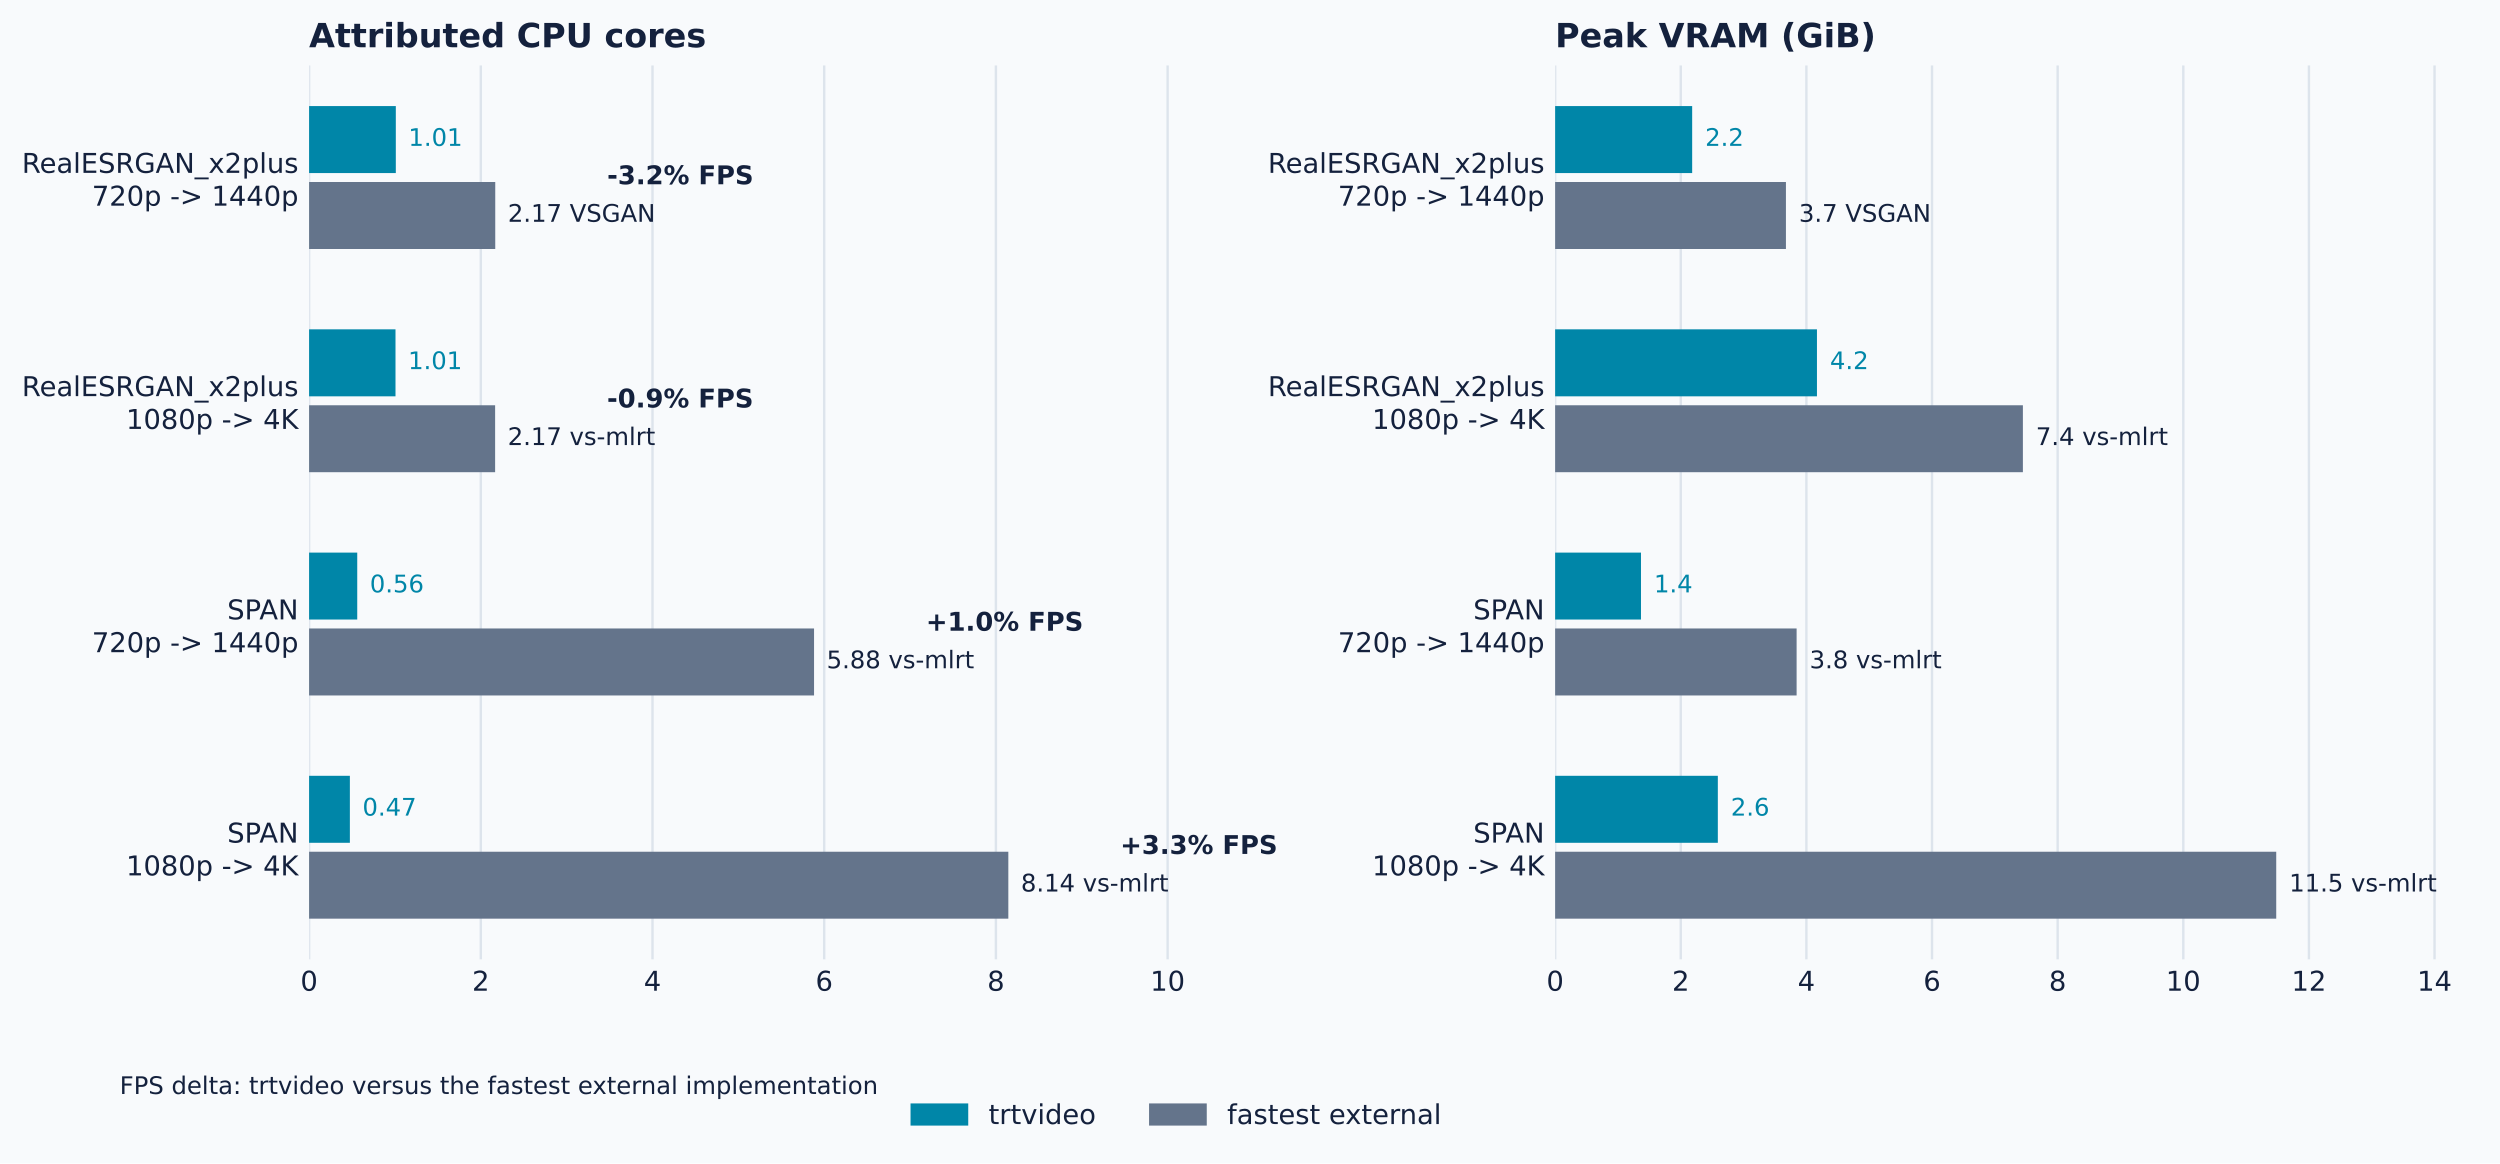
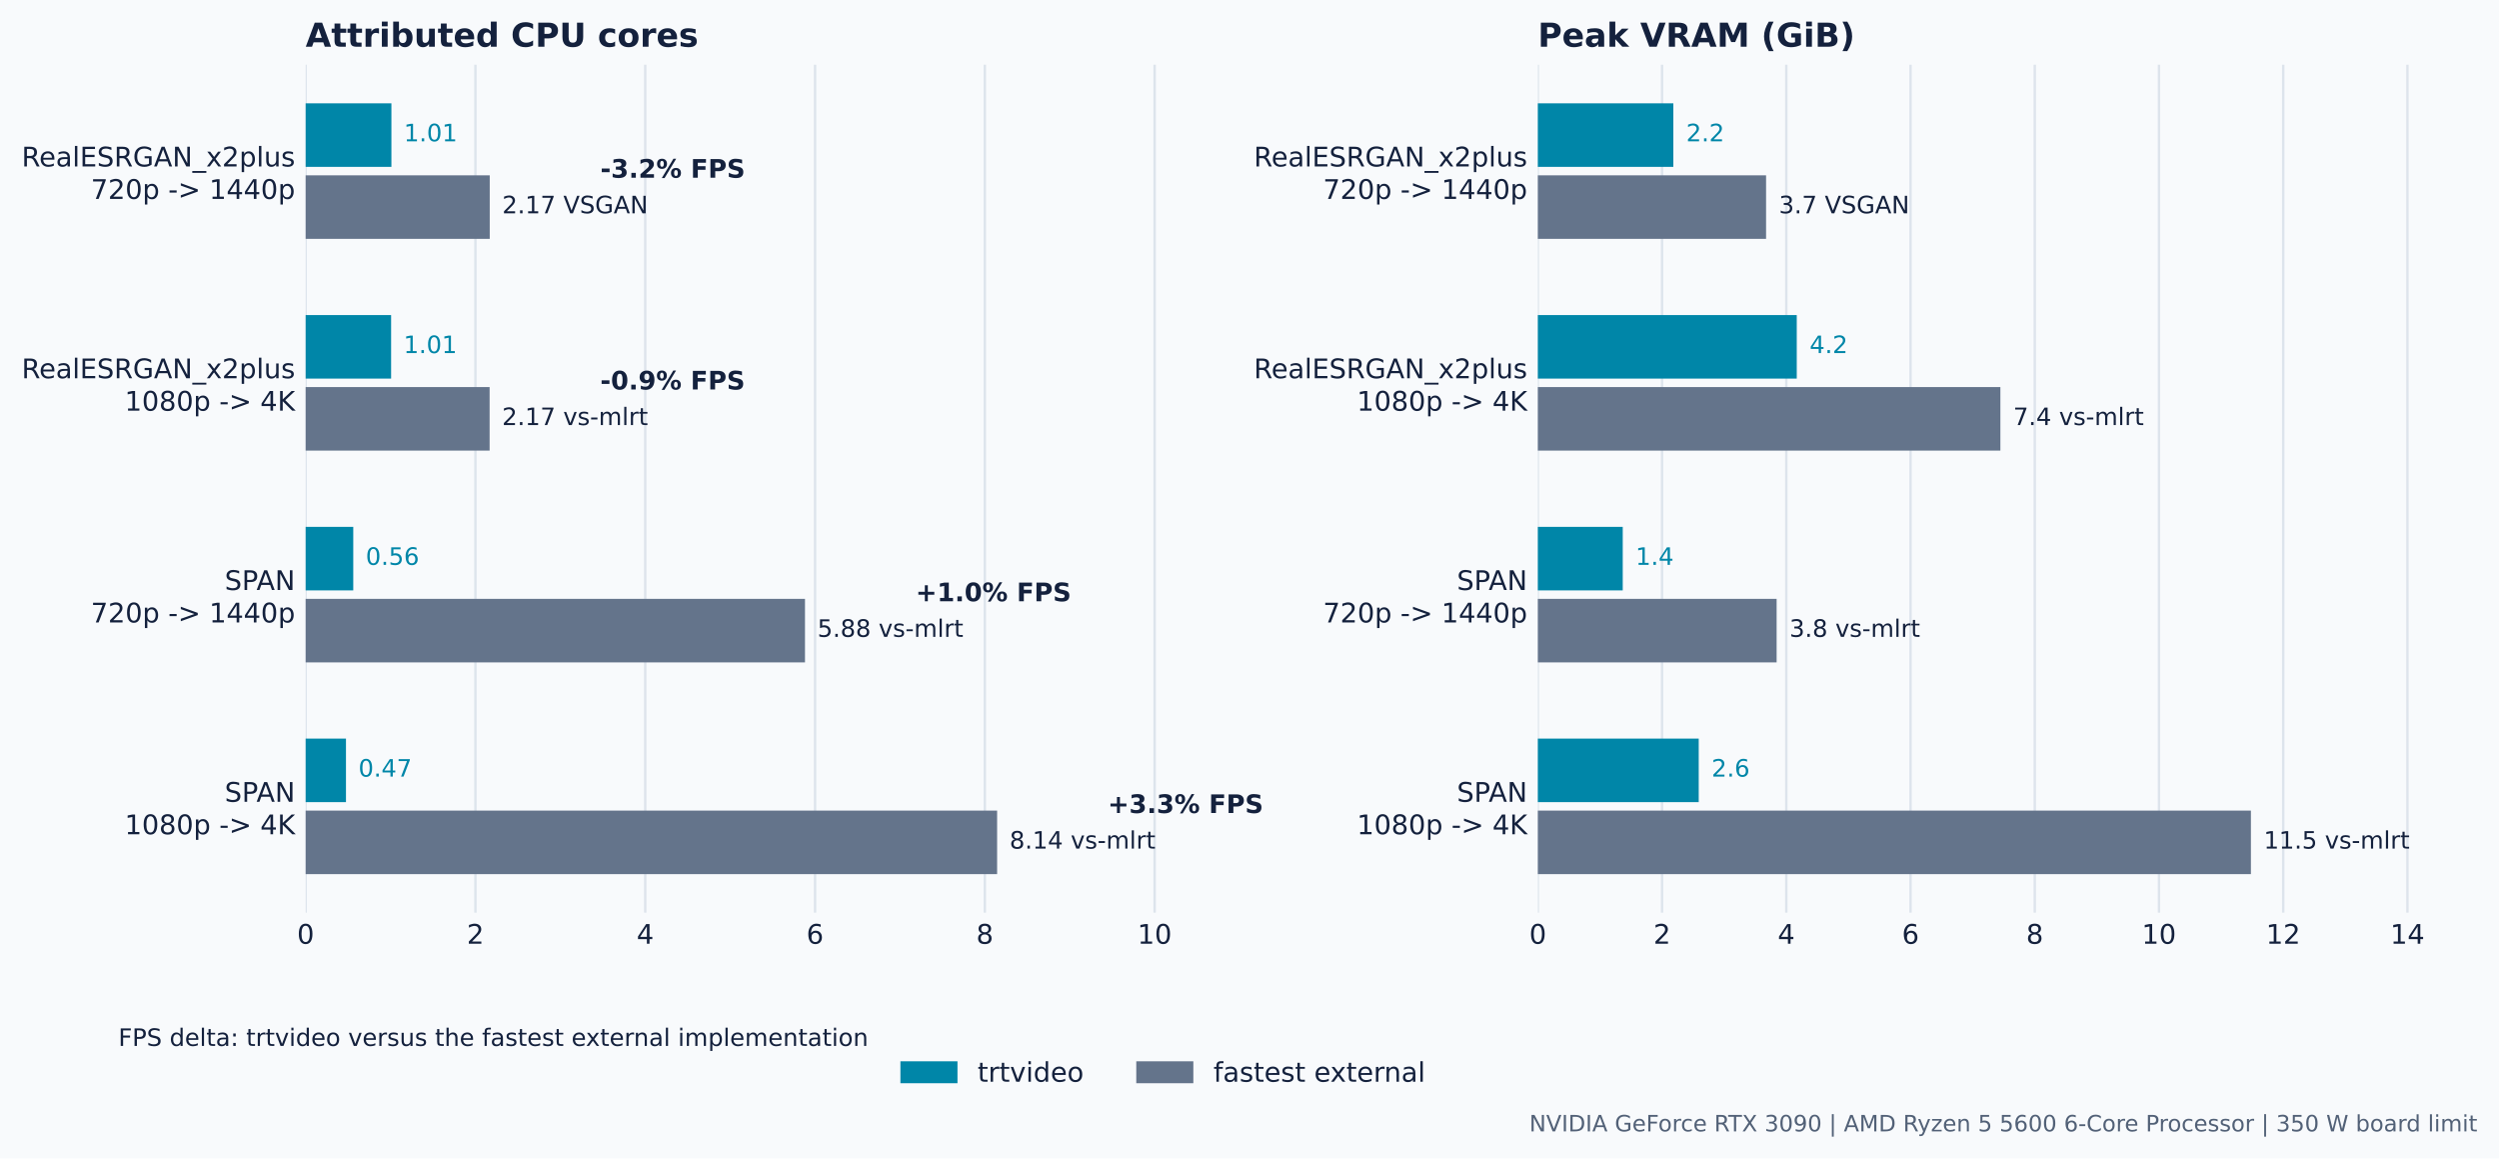
- <svg xmlns="http://www.w3.org/2000/svg" width="823.22pt" height="383.106pt" viewBox="0 0 823.22 383.106" version="1.1">
+ <svg xmlns="http://www.w3.org/2000/svg" width="832.148pt" height="385.59pt" viewBox="0 0 832.148 385.59" version="1.1">
  <defs>
    <style type="text/css">*{stroke-linejoin: round; stroke-linecap: butt}</style>
  </defs>
  <g id="figure_1">
    <g id="patch_1">
-       <path d="M 0 383.106 L 823.22 383.106 L 823.22 0 L 0 0 z " style="fill: #f8fafc" />
+       <path d="M 0 385.59 L 832.148 385.59 L 832.148 0 L 0 0 z " style="fill: #f8fafc" />
    </g>
    <g id="axes_1">
      <g id="patch_2">
-         <path d="M 101.78 315.894 L 405.712 315.894 L 405.712 21.558 L 101.78 21.558 z " style="fill: #f8fafc" />
+         <path d="M 101.78 303.798 L 405.712 303.798 L 405.712 21.558 L 101.78 21.558 z " style="fill: #f8fafc" />
      </g>
      <g id="matplotlib.axis_1">
        <g id="xtick_1">
          <g id="line2d_1">
-             <path d="M 101.78 315.894 L 101.78 21.558 " clip-path="url(#pdbde17b072)" style="fill: none; stroke: #cbd5e1; stroke-opacity: 0.6; stroke-width: 0.8; stroke-linecap: square" />
+             <path d="M 101.78 303.798 L 101.78 21.558 " clip-path="url(#p8d2980039e)" style="fill: none; stroke: #cbd5e1; stroke-opacity: 0.6; stroke-width: 0.8; stroke-linecap: square" />
          </g>
          <g id="line2d_2" />
          <g id="text_1">
-             <text style="font-size: 9px; font-family: 'DejaVu Sans'; text-anchor: middle; fill: #14213d" x="101.78" y="326.232" transform="rotate(-0 101.78 326.2322)">0</text>
+             <text style="font-size: 9px; font-family: 'DejaVu Sans'; text-anchor: middle; fill: #14213d" x="101.78" y="314.136" transform="rotate(-0 101.78 314.1362)">0</text>
          </g>
        </g>
        <g id="xtick_2">
          <g id="line2d_3">
-             <path d="M 158.321 315.894 L 158.321 21.558 " clip-path="url(#pdbde17b072)" style="fill: none; stroke: #cbd5e1; stroke-opacity: 0.6; stroke-width: 0.8; stroke-linecap: square" />
+             <path d="M 158.321 303.798 L 158.321 21.558 " clip-path="url(#p8d2980039e)" style="fill: none; stroke: #cbd5e1; stroke-opacity: 0.6; stroke-width: 0.8; stroke-linecap: square" />
          </g>
          <g id="line2d_4" />
          <g id="text_2">
-             <text style="font-size: 9px; font-family: 'DejaVu Sans'; text-anchor: middle; fill: #14213d" x="158.321" y="326.232" transform="rotate(-0 158.3211 326.2322)">2</text>
+             <text style="font-size: 9px; font-family: 'DejaVu Sans'; text-anchor: middle; fill: #14213d" x="158.321" y="314.136" transform="rotate(-0 158.3211 314.1362)">2</text>
          </g>
        </g>
        <g id="xtick_3">
          <g id="line2d_5">
-             <path d="M 214.862 315.894 L 214.862 21.558 " clip-path="url(#pdbde17b072)" style="fill: none; stroke: #cbd5e1; stroke-opacity: 0.6; stroke-width: 0.8; stroke-linecap: square" />
+             <path d="M 214.862 303.798 L 214.862 21.558 " clip-path="url(#p8d2980039e)" style="fill: none; stroke: #cbd5e1; stroke-opacity: 0.6; stroke-width: 0.8; stroke-linecap: square" />
          </g>
          <g id="line2d_6" />
          <g id="text_3">
-             <text style="font-size: 9px; font-family: 'DejaVu Sans'; text-anchor: middle; fill: #14213d" x="214.862" y="326.232" transform="rotate(-0 214.8622 326.2322)">4</text>
+             <text style="font-size: 9px; font-family: 'DejaVu Sans'; text-anchor: middle; fill: #14213d" x="214.862" y="314.136" transform="rotate(-0 214.8622 314.1362)">4</text>
          </g>
        </g>
        <g id="xtick_4">
          <g id="line2d_7">
-             <path d="M 271.403 315.894 L 271.403 21.558 " clip-path="url(#pdbde17b072)" style="fill: none; stroke: #cbd5e1; stroke-opacity: 0.6; stroke-width: 0.8; stroke-linecap: square" />
+             <path d="M 271.403 303.798 L 271.403 21.558 " clip-path="url(#p8d2980039e)" style="fill: none; stroke: #cbd5e1; stroke-opacity: 0.6; stroke-width: 0.8; stroke-linecap: square" />
          </g>
          <g id="line2d_8" />
          <g id="text_4">
-             <text style="font-size: 9px; font-family: 'DejaVu Sans'; text-anchor: middle; fill: #14213d" x="271.403" y="326.232" transform="rotate(-0 271.4033 326.2322)">6</text>
+             <text style="font-size: 9px; font-family: 'DejaVu Sans'; text-anchor: middle; fill: #14213d" x="271.403" y="314.136" transform="rotate(-0 271.4033 314.1362)">6</text>
          </g>
        </g>
        <g id="xtick_5">
          <g id="line2d_9">
-             <path d="M 327.944 315.894 L 327.944 21.558 " clip-path="url(#pdbde17b072)" style="fill: none; stroke: #cbd5e1; stroke-opacity: 0.6; stroke-width: 0.8; stroke-linecap: square" />
+             <path d="M 327.944 303.798 L 327.944 21.558 " clip-path="url(#p8d2980039e)" style="fill: none; stroke: #cbd5e1; stroke-opacity: 0.6; stroke-width: 0.8; stroke-linecap: square" />
          </g>
          <g id="line2d_10" />
          <g id="text_5">
-             <text style="font-size: 9px; font-family: 'DejaVu Sans'; text-anchor: middle; fill: #14213d" x="327.944" y="326.232" transform="rotate(-0 327.9444 326.2322)">8</text>
+             <text style="font-size: 9px; font-family: 'DejaVu Sans'; text-anchor: middle; fill: #14213d" x="327.944" y="314.136" transform="rotate(-0 327.9444 314.1362)">8</text>
          </g>
        </g>
        <g id="xtick_6">
          <g id="line2d_11">
-             <path d="M 384.486 315.894 L 384.486 21.558 " clip-path="url(#pdbde17b072)" style="fill: none; stroke: #cbd5e1; stroke-opacity: 0.6; stroke-width: 0.8; stroke-linecap: square" />
+             <path d="M 384.486 303.798 L 384.486 21.558 " clip-path="url(#p8d2980039e)" style="fill: none; stroke: #cbd5e1; stroke-opacity: 0.6; stroke-width: 0.8; stroke-linecap: square" />
          </g>
          <g id="line2d_12" />
          <g id="text_6">
-             <text style="font-size: 9px; font-family: 'DejaVu Sans'; text-anchor: middle; fill: #14213d" x="384.486" y="326.232" transform="rotate(-0 384.4856 326.2322)">10</text>
+             <text style="font-size: 9px; font-family: 'DejaVu Sans'; text-anchor: middle; fill: #14213d" x="384.486" y="314.136" transform="rotate(-0 384.4856 314.1362)">10</text>
          </g>
        </g>
      </g>
      <g id="matplotlib.axis_2">
        <g id="ytick_1">
          <g id="line2d_13" />
          <g id="text_7">
-             <text style="font-size: 9px; font-family: 'DejaVu Sans'; fill: #14213d" transform="translate(7.2 56.9294)">RealESRGAN_x2plus</text>
-             <text style="font-size: 9px; font-family: 'DejaVu Sans'; fill: #14213d" transform="translate(30.25969 67.73116)">720p -&gt; 1440p</text>
+             <text style="font-size: 9px; font-family: 'DejaVu Sans'; fill: #14213d" transform="translate(7.2 55.41287)">RealESRGAN_x2plus</text>
+             <text style="font-size: 9px; font-family: 'DejaVu Sans'; fill: #14213d" transform="translate(30.25969 66.21463)">720p -&gt; 1440p</text>
          </g>
        </g>
        <g id="ytick_2">
          <g id="line2d_14" />
          <g id="text_8">
-             <text style="font-size: 9px; font-family: 'DejaVu Sans'; fill: #14213d" transform="translate(7.2 130.4399)">RealESRGAN_x2plus</text>
-             <text style="font-size: 9px; font-family: 'DejaVu Sans'; fill: #14213d" transform="translate(41.52375 141.2417)">1080p -&gt; 4K</text>
+             <text style="font-size: 9px; font-family: 'DejaVu Sans'; fill: #14213d" transform="translate(7.2 125.9024)">RealESRGAN_x2plus</text>
+             <text style="font-size: 9px; font-family: 'DejaVu Sans'; fill: #14213d" transform="translate(41.52375 136.7041)">1080p -&gt; 4K</text>
          </g>
        </g>
        <g id="ytick_3">
          <g id="line2d_15" />
          <g id="text_9">
-             <text style="font-size: 9px; font-family: 'DejaVu Sans'; fill: #14213d" transform="translate(74.82516 203.95)">SPAN</text>
-             <text style="font-size: 9px; font-family: 'DejaVu Sans'; fill: #14213d" transform="translate(30.25969 214.7518)">720p -&gt; 1440p</text>
+             <text style="font-size: 9px; font-family: 'DejaVu Sans'; fill: #14213d" transform="translate(74.82516 196.3915)">SPAN</text>
+             <text style="font-size: 9px; font-family: 'DejaVu Sans'; fill: #14213d" transform="translate(30.25969 207.1933)">720p -&gt; 1440p</text>
          </g>
        </g>
        <g id="ytick_4">
          <g id="line2d_16" />
          <g id="text_10">
-             <text style="font-size: 9px; font-family: 'DejaVu Sans'; fill: #14213d" transform="translate(74.82516 277.4605)">SPAN</text>
-             <text style="font-size: 9px; font-family: 'DejaVu Sans'; fill: #14213d" transform="translate(41.52375 288.2623)">1080p -&gt; 4K</text>
+             <text style="font-size: 9px; font-family: 'DejaVu Sans'; fill: #14213d" transform="translate(74.82516 266.8811)">SPAN</text>
+             <text style="font-size: 9px; font-family: 'DejaVu Sans'; fill: #14213d" transform="translate(41.52375 277.6828)">1080p -&gt; 4K</text>
          </g>
        </g>
      </g>
      <g id="patch_3">
-         <path d="M 101.78 56.99 L 130.337 56.99 L 130.337 34.937 L 101.78 34.937 z " clip-path="url(#pdbde17b072)" style="fill: #0086a8" />
+         <path d="M 101.78 55.534 L 130.337 55.534 L 130.337 34.387 L 101.78 34.387 z " clip-path="url(#p8d2980039e)" style="fill: #0086a8" />
      </g>
      <g id="patch_4">
-         <path d="M 101.78 130.501 L 130.235 130.501 L 130.235 108.448 L 101.78 108.448 z " clip-path="url(#pdbde17b072)" style="fill: #0086a8" />
+         <path d="M 101.78 126.024 L 130.235 126.024 L 130.235 104.877 L 101.78 104.877 z " clip-path="url(#p8d2980039e)" style="fill: #0086a8" />
      </g>
      <g id="patch_5">
-         <path d="M 101.78 204.011 L 117.635 204.011 L 117.635 181.958 L 101.78 181.958 z " clip-path="url(#pdbde17b072)" style="fill: #0086a8" />
+         <path d="M 101.78 196.513 L 117.635 196.513 L 117.635 175.366 L 101.78 175.366 z " clip-path="url(#p8d2980039e)" style="fill: #0086a8" />
      </g>
      <g id="patch_6">
-         <path d="M 101.78 277.522 L 115.208 277.522 L 115.208 255.469 L 101.78 255.469 z " clip-path="url(#pdbde17b072)" style="fill: #0086a8" />
+         <path d="M 101.78 267.003 L 115.208 267.003 L 115.208 245.856 L 101.78 245.856 z " clip-path="url(#p8d2980039e)" style="fill: #0086a8" />
      </g>
      <g id="patch_7">
-         <path d="M 101.78 81.984 L 163.08 81.984 L 163.08 59.931 L 101.78 59.931 z " clip-path="url(#pdbde17b072)" style="fill: #64748b" />
+         <path d="M 101.78 79.501 L 163.08 79.501 L 163.08 58.354 L 101.78 58.354 z " clip-path="url(#p8d2980039e)" style="fill: #64748b" />
      </g>
      <g id="patch_8">
-         <path d="M 101.78 155.494 L 163.038 155.494 L 163.038 133.441 L 101.78 133.441 z " clip-path="url(#pdbde17b072)" style="fill: #64748b" />
+         <path d="M 101.78 149.99 L 163.038 149.99 L 163.038 128.843 L 101.78 128.843 z " clip-path="url(#p8d2980039e)" style="fill: #64748b" />
      </g>
      <g id="patch_9">
-         <path d="M 101.78 229.005 L 268.056 229.005 L 268.056 206.952 L 101.78 206.952 z " clip-path="url(#pdbde17b072)" style="fill: #64748b" />
+         <path d="M 101.78 220.48 L 268.056 220.48 L 268.056 199.333 L 101.78 199.333 z " clip-path="url(#p8d2980039e)" style="fill: #64748b" />
      </g>
      <g id="patch_10">
-         <path d="M 101.78 302.515 L 332.031 302.515 L 332.031 280.462 L 101.78 280.462 z " clip-path="url(#pdbde17b072)" style="fill: #64748b" />
+         <path d="M 101.78 290.969 L 332.031 290.969 L 332.031 269.822 L 101.78 269.822 z " clip-path="url(#p8d2980039e)" style="fill: #64748b" />
      </g>
      <g id="text_11">
-         <text style="font-size: 8px; font-family: 'DejaVu Sans'; text-anchor: start; fill: #0086a8" x="134.482" y="48.042" transform="rotate(-0 134.4816 48.04189)">1.01</text>
+         <text style="font-size: 8px; font-family: 'DejaVu Sans'; text-anchor: start; fill: #0086a8" x="134.482" y="47.039" transform="rotate(-0 134.4816 47.03892)">1.01</text>
      </g>
      <g id="text_12">
-         <text style="font-size: 8px; font-family: 'DejaVu Sans'; text-anchor: start; fill: #14213d" x="167.225" y="73.035" transform="rotate(-0 167.2245 73.03545)">2.17 VSGAN</text>
+         <text style="font-size: 8px; font-family: 'DejaVu Sans'; text-anchor: start; fill: #14213d" x="167.225" y="71.005" transform="rotate(-0 167.2245 71.00536)">2.17 VSGAN</text>
      </g>
      <g id="text_13">
-         <text style="font-weight: 700; font-size: 8.5px; font-family: 'DejaVu Sans'; text-anchor: start; fill: #14213d" x="199.92" y="60.669" transform="rotate(-0 199.9202 60.66855)">-3.2% FPS</text>
+         <text style="font-weight: 700; font-size: 8.5px; font-family: 'DejaVu Sans'; text-anchor: start; fill: #14213d" x="199.92" y="59.152" transform="rotate(-0 199.9202 59.15202)">-3.2% FPS</text>
      </g>
      <g id="text_14">
-         <text style="font-size: 8px; font-family: 'DejaVu Sans'; text-anchor: start; fill: #0086a8" x="134.38" y="121.552" transform="rotate(-0 134.3799 121.5524)">1.01</text>
+         <text style="font-size: 8px; font-family: 'DejaVu Sans'; text-anchor: start; fill: #0086a8" x="134.38" y="117.528" transform="rotate(-0 134.3799 117.5284)">1.01</text>
      </g>
      <g id="text_15">
-         <text style="font-size: 8px; font-family: 'DejaVu Sans'; text-anchor: start; fill: #14213d" x="167.182" y="146.546" transform="rotate(-0 167.1824 146.5463)">2.17 vs-mlrt</text>
+         <text style="font-size: 8px; font-family: 'DejaVu Sans'; text-anchor: start; fill: #14213d" x="167.182" y="141.495" transform="rotate(-0 167.1824 141.4952)">2.17 vs-mlrt</text>
      </g>
      <g id="text_16">
-         <text style="font-weight: 700; font-size: 8.5px; font-family: 'DejaVu Sans'; text-anchor: start; fill: #14213d" x="199.878" y="134.179" transform="rotate(-0 199.8781 134.179)">-0.9% FPS</text>
+         <text style="font-weight: 700; font-size: 8.5px; font-family: 'DejaVu Sans'; text-anchor: start; fill: #14213d" x="199.878" y="129.642" transform="rotate(-0 199.8781 129.6415)">-0.9% FPS</text>
      </g>
      <g id="text_17">
-         <text style="font-size: 8px; font-family: 'DejaVu Sans'; text-anchor: start; fill: #0086a8" x="121.779" y="195.063" transform="rotate(-0 121.7794 195.0629)">0.56</text>
+         <text style="font-size: 8px; font-family: 'DejaVu Sans'; text-anchor: start; fill: #0086a8" x="121.779" y="188.018" transform="rotate(-0 121.7794 188.0179)">0.56</text>
      </g>
      <g id="text_18">
-         <text style="font-size: 8px; font-family: 'DejaVu Sans'; text-anchor: start; fill: #14213d" x="272.201" y="220.057" transform="rotate(-0 272.2009 220.0567)">5.88 vs-mlrt</text>
+         <text style="font-size: 8px; font-family: 'DejaVu Sans'; text-anchor: start; fill: #14213d" x="272.201" y="211.985" transform="rotate(-0 272.2009 211.9847)">5.88 vs-mlrt</text>
      </g>
      <g id="text_19">
-         <text style="font-weight: 700; font-size: 8.5px; font-family: 'DejaVu Sans'; text-anchor: start; fill: #14213d" x="304.897" y="207.69" transform="rotate(-0 304.8966 207.6895)">+1.0% FPS</text>
+         <text style="font-weight: 700; font-size: 8.5px; font-family: 'DejaVu Sans'; text-anchor: start; fill: #14213d" x="304.897" y="200.131" transform="rotate(-0 304.8966 200.131)">+1.0% FPS</text>
      </g>
      <g id="text_20">
-         <text style="font-size: 8px; font-family: 'DejaVu Sans'; text-anchor: start; fill: #0086a8" x="119.353" y="268.573" transform="rotate(-0 119.3525 268.5734)">0.47</text>
+         <text style="font-size: 8px; font-family: 'DejaVu Sans'; text-anchor: start; fill: #0086a8" x="119.353" y="258.507" transform="rotate(-0 119.3525 258.5075)">0.47</text>
      </g>
      <g id="text_21">
-         <text style="font-size: 8px; font-family: 'DejaVu Sans'; text-anchor: start; fill: #14213d" x="336.176" y="293.567" transform="rotate(-0 336.176 293.5672)">8.14 vs-mlrt</text>
+         <text style="font-size: 8px; font-family: 'DejaVu Sans'; text-anchor: start; fill: #14213d" x="336.176" y="282.474" transform="rotate(-0 336.176 282.4742)">8.14 vs-mlrt</text>
      </g>
      <g id="text_22">
-         <text style="font-weight: 700; font-size: 8.5px; font-family: 'DejaVu Sans'; text-anchor: start; fill: #14213d" x="368.872" y="281.2" transform="rotate(-0 368.8717 281.2)">+3.3% FPS</text>
+         <text style="font-weight: 700; font-size: 8.5px; font-family: 'DejaVu Sans'; text-anchor: start; fill: #14213d" x="368.872" y="270.621" transform="rotate(-0 368.8717 270.6206)">+3.3% FPS</text>
      </g>
      <g id="text_23">
        <text style="font-weight: 700; font-size: 11px; font-family: 'DejaVu Sans'; text-anchor: start; fill: #14213d" x="101.78" y="15.558" transform="rotate(-0 101.78 15.55828)">Attributed CPU cores</text>
      </g>
    </g>
    <g id="axes_2">
      <g id="patch_11">
-         <path d="M 512.088 315.894 L 816.02 315.894 L 816.02 21.558 L 512.088 21.558 z " style="fill: #f8fafc" />
+         <path d="M 512.088 303.798 L 816.02 303.798 L 816.02 21.558 L 512.088 21.558 z " style="fill: #f8fafc" />
      </g>
      <g id="matplotlib.axis_3">
        <g id="xtick_7">
          <g id="line2d_17">
-             <path d="M 512.088 315.894 L 512.088 21.558 " clip-path="url(#pe8ae58c68a)" style="fill: none; stroke: #cbd5e1; stroke-opacity: 0.6; stroke-width: 0.8; stroke-linecap: square" />
+             <path d="M 512.088 303.798 L 512.088 21.558 " clip-path="url(#p1b1040d1ef)" style="fill: none; stroke: #cbd5e1; stroke-opacity: 0.6; stroke-width: 0.8; stroke-linecap: square" />
          </g>
          <g id="line2d_18" />
          <g id="text_24">
-             <text style="font-size: 9px; font-family: 'DejaVu Sans'; text-anchor: middle; fill: #14213d" x="512.088" y="326.232" transform="rotate(-0 512.0881 326.2322)">0</text>
+             <text style="font-size: 9px; font-family: 'DejaVu Sans'; text-anchor: middle; fill: #14213d" x="512.088" y="314.136" transform="rotate(-0 512.0881 314.1362)">0</text>
          </g>
        </g>
        <g id="xtick_8">
          <g id="line2d_19">
-             <path d="M 553.456 315.894 L 553.456 21.558 " clip-path="url(#pe8ae58c68a)" style="fill: none; stroke: #cbd5e1; stroke-opacity: 0.6; stroke-width: 0.8; stroke-linecap: square" />
+             <path d="M 553.456 303.798 L 553.456 21.558 " clip-path="url(#p1b1040d1ef)" style="fill: none; stroke: #cbd5e1; stroke-opacity: 0.6; stroke-width: 0.8; stroke-linecap: square" />
          </g>
          <g id="line2d_20" />
          <g id="text_25">
-             <text style="font-size: 9px; font-family: 'DejaVu Sans'; text-anchor: middle; fill: #14213d" x="553.456" y="326.232" transform="rotate(-0 553.4559 326.2322)">2</text>
+             <text style="font-size: 9px; font-family: 'DejaVu Sans'; text-anchor: middle; fill: #14213d" x="553.456" y="314.136" transform="rotate(-0 553.4559 314.1362)">2</text>
          </g>
        </g>
        <g id="xtick_9">
          <g id="line2d_21">
-             <path d="M 594.824 315.894 L 594.824 21.558 " clip-path="url(#pe8ae58c68a)" style="fill: none; stroke: #cbd5e1; stroke-opacity: 0.6; stroke-width: 0.8; stroke-linecap: square" />
+             <path d="M 594.824 303.798 L 594.824 21.558 " clip-path="url(#p1b1040d1ef)" style="fill: none; stroke: #cbd5e1; stroke-opacity: 0.6; stroke-width: 0.8; stroke-linecap: square" />
          </g>
          <g id="line2d_22" />
          <g id="text_26">
-             <text style="font-size: 9px; font-family: 'DejaVu Sans'; text-anchor: middle; fill: #14213d" x="594.824" y="326.232" transform="rotate(-0 594.8236 326.2322)">4</text>
+             <text style="font-size: 9px; font-family: 'DejaVu Sans'; text-anchor: middle; fill: #14213d" x="594.824" y="314.136" transform="rotate(-0 594.8236 314.1362)">4</text>
          </g>
        </g>
        <g id="xtick_10">
          <g id="line2d_23">
-             <path d="M 636.191 315.894 L 636.191 21.558 " clip-path="url(#pe8ae58c68a)" style="fill: none; stroke: #cbd5e1; stroke-opacity: 0.6; stroke-width: 0.8; stroke-linecap: square" />
+             <path d="M 636.191 303.798 L 636.191 21.558 " clip-path="url(#p1b1040d1ef)" style="fill: none; stroke: #cbd5e1; stroke-opacity: 0.6; stroke-width: 0.8; stroke-linecap: square" />
          </g>
          <g id="line2d_24" />
          <g id="text_27">
-             <text style="font-size: 9px; font-family: 'DejaVu Sans'; text-anchor: middle; fill: #14213d" x="636.191" y="326.232" transform="rotate(-0 636.1914 326.2322)">6</text>
+             <text style="font-size: 9px; font-family: 'DejaVu Sans'; text-anchor: middle; fill: #14213d" x="636.191" y="314.136" transform="rotate(-0 636.1914 314.1362)">6</text>
          </g>
        </g>
        <g id="xtick_11">
          <g id="line2d_25">
-             <path d="M 677.559 315.894 L 677.559 21.558 " clip-path="url(#pe8ae58c68a)" style="fill: none; stroke: #cbd5e1; stroke-opacity: 0.6; stroke-width: 0.8; stroke-linecap: square" />
+             <path d="M 677.559 303.798 L 677.559 21.558 " clip-path="url(#p1b1040d1ef)" style="fill: none; stroke: #cbd5e1; stroke-opacity: 0.6; stroke-width: 0.8; stroke-linecap: square" />
          </g>
          <g id="line2d_26" />
          <g id="text_28">
-             <text style="font-size: 9px; font-family: 'DejaVu Sans'; text-anchor: middle; fill: #14213d" x="677.559" y="326.232" transform="rotate(-0 677.5592 326.2322)">8</text>
+             <text style="font-size: 9px; font-family: 'DejaVu Sans'; text-anchor: middle; fill: #14213d" x="677.559" y="314.136" transform="rotate(-0 677.5592 314.1362)">8</text>
          </g>
        </g>
        <g id="xtick_12">
          <g id="line2d_27">
-             <path d="M 718.927 315.894 L 718.927 21.558 " clip-path="url(#pe8ae58c68a)" style="fill: none; stroke: #cbd5e1; stroke-opacity: 0.6; stroke-width: 0.8; stroke-linecap: square" />
+             <path d="M 718.927 303.798 L 718.927 21.558 " clip-path="url(#p1b1040d1ef)" style="fill: none; stroke: #cbd5e1; stroke-opacity: 0.6; stroke-width: 0.8; stroke-linecap: square" />
          </g>
          <g id="line2d_28" />
          <g id="text_29">
-             <text style="font-size: 9px; font-family: 'DejaVu Sans'; text-anchor: middle; fill: #14213d" x="718.927" y="326.232" transform="rotate(-0 718.9269 326.2322)">10</text>
+             <text style="font-size: 9px; font-family: 'DejaVu Sans'; text-anchor: middle; fill: #14213d" x="718.927" y="314.136" transform="rotate(-0 718.9269 314.1362)">10</text>
          </g>
        </g>
        <g id="xtick_13">
          <g id="line2d_29">
-             <path d="M 760.295 315.894 L 760.295 21.558 " clip-path="url(#pe8ae58c68a)" style="fill: none; stroke: #cbd5e1; stroke-opacity: 0.6; stroke-width: 0.8; stroke-linecap: square" />
+             <path d="M 760.295 303.798 L 760.295 21.558 " clip-path="url(#p1b1040d1ef)" style="fill: none; stroke: #cbd5e1; stroke-opacity: 0.6; stroke-width: 0.8; stroke-linecap: square" />
          </g>
          <g id="line2d_30" />
          <g id="text_30">
-             <text style="font-size: 9px; font-family: 'DejaVu Sans'; text-anchor: middle; fill: #14213d" x="760.295" y="326.232" transform="rotate(-0 760.2947 326.2322)">12</text>
+             <text style="font-size: 9px; font-family: 'DejaVu Sans'; text-anchor: middle; fill: #14213d" x="760.295" y="314.136" transform="rotate(-0 760.2947 314.1362)">12</text>
          </g>
        </g>
        <g id="xtick_14">
          <g id="line2d_31">
-             <path d="M 801.662 315.894 L 801.662 21.558 " clip-path="url(#pe8ae58c68a)" style="fill: none; stroke: #cbd5e1; stroke-opacity: 0.6; stroke-width: 0.8; stroke-linecap: square" />
+             <path d="M 801.662 303.798 L 801.662 21.558 " clip-path="url(#p1b1040d1ef)" style="fill: none; stroke: #cbd5e1; stroke-opacity: 0.6; stroke-width: 0.8; stroke-linecap: square" />
          </g>
          <g id="line2d_32" />
          <g id="text_31">
-             <text style="font-size: 9px; font-family: 'DejaVu Sans'; text-anchor: middle; fill: #14213d" x="801.662" y="326.232" transform="rotate(-0 801.6625 326.2322)">14</text>
+             <text style="font-size: 9px; font-family: 'DejaVu Sans'; text-anchor: middle; fill: #14213d" x="801.662" y="314.136" transform="rotate(-0 801.6625 314.1362)">14</text>
          </g>
        </g>
      </g>
      <g id="matplotlib.axis_4">
        <g id="ytick_5">
          <g id="line2d_33" />
          <g id="text_32">
-             <text style="font-size: 9px; font-family: 'DejaVu Sans'; fill: #14213d" transform="translate(417.5081 56.9294)">RealESRGAN_x2plus</text>
-             <text style="font-size: 9px; font-family: 'DejaVu Sans'; fill: #14213d" transform="translate(440.5678 67.73116)">720p -&gt; 1440p</text>
+             <text style="font-size: 9px; font-family: 'DejaVu Sans'; fill: #14213d" transform="translate(417.5081 55.41287)">RealESRGAN_x2plus</text>
+             <text style="font-size: 9px; font-family: 'DejaVu Sans'; fill: #14213d" transform="translate(440.5678 66.21463)">720p -&gt; 1440p</text>
          </g>
        </g>
        <g id="ytick_6">
          <g id="line2d_34" />
          <g id="text_33">
-             <text style="font-size: 9px; font-family: 'DejaVu Sans'; fill: #14213d" transform="translate(417.5081 130.4399)">RealESRGAN_x2plus</text>
-             <text style="font-size: 9px; font-family: 'DejaVu Sans'; fill: #14213d" transform="translate(451.8318 141.2417)">1080p -&gt; 4K</text>
+             <text style="font-size: 9px; font-family: 'DejaVu Sans'; fill: #14213d" transform="translate(417.5081 125.9024)">RealESRGAN_x2plus</text>
+             <text style="font-size: 9px; font-family: 'DejaVu Sans'; fill: #14213d" transform="translate(451.8318 136.7041)">1080p -&gt; 4K</text>
          </g>
        </g>
        <g id="ytick_7">
          <g id="line2d_35" />
          <g id="text_34">
-             <text style="font-size: 9px; font-family: 'DejaVu Sans'; fill: #14213d" transform="translate(485.1332 203.95)">SPAN</text>
-             <text style="font-size: 9px; font-family: 'DejaVu Sans'; fill: #14213d" transform="translate(440.5678 214.7518)">720p -&gt; 1440p</text>
+             <text style="font-size: 9px; font-family: 'DejaVu Sans'; fill: #14213d" transform="translate(485.1332 196.3915)">SPAN</text>
+             <text style="font-size: 9px; font-family: 'DejaVu Sans'; fill: #14213d" transform="translate(440.5678 207.1933)">720p -&gt; 1440p</text>
          </g>
        </g>
        <g id="ytick_8">
          <g id="line2d_36" />
          <g id="text_35">
-             <text style="font-size: 9px; font-family: 'DejaVu Sans'; fill: #14213d" transform="translate(485.1332 277.4605)">SPAN</text>
-             <text style="font-size: 9px; font-family: 'DejaVu Sans'; fill: #14213d" transform="translate(451.8318 288.2623)">1080p -&gt; 4K</text>
+             <text style="font-size: 9px; font-family: 'DejaVu Sans'; fill: #14213d" transform="translate(485.1332 266.8811)">SPAN</text>
+             <text style="font-size: 9px; font-family: 'DejaVu Sans'; fill: #14213d" transform="translate(451.8318 277.6828)">1080p -&gt; 4K</text>
          </g>
        </g>
      </g>
      <g id="patch_12">
-         <path d="M 512.088 56.99 L 557.21 56.99 L 557.21 34.937 L 512.088 34.937 z " clip-path="url(#pe8ae58c68a)" style="fill: #0086a8" />
+         <path d="M 512.088 55.534 L 557.21 55.534 L 557.21 34.387 L 512.088 34.387 z " clip-path="url(#p1b1040d1ef)" style="fill: #0086a8" />
      </g>
      <g id="patch_13">
-         <path d="M 512.088 130.501 L 598.304 130.501 L 598.304 108.448 L 512.088 108.448 z " clip-path="url(#pe8ae58c68a)" style="fill: #0086a8" />
+         <path d="M 512.088 126.024 L 598.304 126.024 L 598.304 104.877 L 512.088 104.877 z " clip-path="url(#p1b1040d1ef)" style="fill: #0086a8" />
      </g>
      <g id="patch_14">
-         <path d="M 512.088 204.011 L 540.358 204.011 L 540.358 181.958 L 512.088 181.958 z " clip-path="url(#pe8ae58c68a)" style="fill: #0086a8" />
+         <path d="M 512.088 196.513 L 540.358 196.513 L 540.358 175.366 L 512.088 175.366 z " clip-path="url(#p1b1040d1ef)" style="fill: #0086a8" />
      </g>
      <g id="patch_15">
-         <path d="M 512.088 277.522 L 565.662 277.522 L 565.662 255.469 L 512.088 255.469 z " clip-path="url(#pe8ae58c68a)" style="fill: #0086a8" />
+         <path d="M 512.088 267.003 L 565.662 267.003 L 565.662 245.856 L 512.088 245.856 z " clip-path="url(#p1b1040d1ef)" style="fill: #0086a8" />
      </g>
      <g id="patch_16">
-         <path d="M 512.088 81.984 L 588.088 81.984 L 588.088 59.931 L 512.088 59.931 z " clip-path="url(#pe8ae58c68a)" style="fill: #64748b" />
+         <path d="M 512.088 79.501 L 588.088 79.501 L 588.088 58.354 L 512.088 58.354 z " clip-path="url(#p1b1040d1ef)" style="fill: #64748b" />
      </g>
      <g id="patch_17">
-         <path d="M 512.088 155.494 L 666.113 155.494 L 666.113 133.441 L 512.088 133.441 z " clip-path="url(#pe8ae58c68a)" style="fill: #64748b" />
+         <path d="M 512.088 149.99 L 666.113 149.99 L 666.113 128.843 L 512.088 128.843 z " clip-path="url(#p1b1040d1ef)" style="fill: #64748b" />
      </g>
      <g id="patch_18">
-         <path d="M 512.088 229.005 L 591.603 229.005 L 591.603 206.952 L 512.088 206.952 z " clip-path="url(#pe8ae58c68a)" style="fill: #64748b" />
+         <path d="M 512.088 220.48 L 591.603 220.48 L 591.603 199.333 L 512.088 199.333 z " clip-path="url(#p1b1040d1ef)" style="fill: #64748b" />
      </g>
      <g id="patch_19">
-         <path d="M 512.088 302.515 L 749.535 302.515 L 749.535 280.462 L 512.088 280.462 z " clip-path="url(#pe8ae58c68a)" style="fill: #64748b" />
+         <path d="M 512.088 290.969 L 749.535 290.969 L 749.535 269.822 L 512.088 269.822 z " clip-path="url(#p1b1040d1ef)" style="fill: #64748b" />
      </g>
      <g id="text_36">
-         <text style="font-size: 8px; font-family: 'DejaVu Sans'; text-anchor: start; fill: #0086a8" x="561.484" y="48.042" transform="rotate(-0 561.4844 48.04189)">2.2</text>
+         <text style="font-size: 8px; font-family: 'DejaVu Sans'; text-anchor: start; fill: #0086a8" x="561.484" y="47.039" transform="rotate(-0 561.4844 47.03892)">2.2</text>
      </g>
      <g id="text_37">
-         <text style="font-size: 8px; font-family: 'DejaVu Sans'; text-anchor: start; fill: #14213d" x="592.363" y="73.035" transform="rotate(-0 592.3625 73.03545)">3.7 VSGAN</text>
+         <text style="font-size: 8px; font-family: 'DejaVu Sans'; text-anchor: start; fill: #14213d" x="592.363" y="71.005" transform="rotate(-0 592.3625 71.00536)">3.7 VSGAN</text>
      </g>
      <g id="text_38">
-         <text style="font-size: 8px; font-family: 'DejaVu Sans'; text-anchor: start; fill: #0086a8" x="602.578" y="121.552" transform="rotate(-0 602.5782 121.5524)">4.2</text>
+         <text style="font-size: 8px; font-family: 'DejaVu Sans'; text-anchor: start; fill: #0086a8" x="602.578" y="117.528" transform="rotate(-0 602.5782 117.5284)">4.2</text>
      </g>
      <g id="text_39">
-         <text style="font-size: 8px; font-family: 'DejaVu Sans'; text-anchor: start; fill: #14213d" x="670.387" y="146.546" transform="rotate(-0 670.3866 146.5463)">7.4 vs-mlrt</text>
+         <text style="font-size: 8px; font-family: 'DejaVu Sans'; text-anchor: start; fill: #14213d" x="670.387" y="141.495" transform="rotate(-0 670.3866 141.4952)">7.4 vs-mlrt</text>
      </g>
      <g id="text_40">
-         <text style="font-size: 8px; font-family: 'DejaVu Sans'; text-anchor: start; fill: #0086a8" x="544.632" y="195.063" transform="rotate(-0 544.632 195.0629)">1.4</text>
+         <text style="font-size: 8px; font-family: 'DejaVu Sans'; text-anchor: start; fill: #0086a8" x="544.632" y="188.018" transform="rotate(-0 544.632 188.0179)">1.4</text>
      </g>
      <g id="text_41">
-         <text style="font-size: 8px; font-family: 'DejaVu Sans'; text-anchor: start; fill: #14213d" x="595.877" y="220.057" transform="rotate(-0 595.8772 220.0567)">3.8 vs-mlrt</text>
+         <text style="font-size: 8px; font-family: 'DejaVu Sans'; text-anchor: start; fill: #14213d" x="595.877" y="211.985" transform="rotate(-0 595.8772 211.9847)">3.8 vs-mlrt</text>
      </g>
      <g id="text_42">
-         <text style="font-size: 8px; font-family: 'DejaVu Sans'; text-anchor: start; fill: #0086a8" x="569.936" y="268.573" transform="rotate(-0 569.9365 268.5734)">2.6</text>
+         <text style="font-size: 8px; font-family: 'DejaVu Sans'; text-anchor: start; fill: #0086a8" x="569.936" y="258.507" transform="rotate(-0 569.9365 258.5075)">2.6</text>
      </g>
      <g id="text_43">
-         <text style="font-size: 8px; font-family: 'DejaVu Sans'; text-anchor: start; fill: #14213d" x="753.809" y="293.567" transform="rotate(-0 753.8089 293.5672)">11.5 vs-mlrt</text>
+         <text style="font-size: 8px; font-family: 'DejaVu Sans'; text-anchor: start; fill: #14213d" x="753.809" y="282.474" transform="rotate(-0 753.8089 282.4742)">11.5 vs-mlrt</text>
      </g>
      <g id="text_44">
        <text style="font-weight: 700; font-size: 11px; font-family: 'DejaVu Sans'; text-anchor: start; fill: #14213d" x="512.088" y="15.558" transform="rotate(-0 512.0881 15.55828)">Peak VRAM (GiB)</text>
      </g>
    </g>
    <g id="text_45">
-       <text style="font-size: 8px; font-family: 'DejaVu Sans'; text-anchor: middle; fill: #14213d" x="164.276" y="360.246" transform="rotate(-0 164.276 360.2463)">FPS delta: trtvideo versus the fastest external implementation</text>
+       <text style="font-size: 8px; font-family: 'DejaVu Sans'; text-anchor: middle; fill: #14213d" x="164.276" y="348.15" transform="rotate(-0 164.276 348.1503)">FPS delta: trtvideo versus the fastest external implementation</text>
+     </g>
+     <g id="text_46">
+       <text style="font-size: 7.5px; font-family: 'DejaVu Sans'; text-anchor: end; fill: #526177" x="824.948" y="376.589" transform="rotate(-0 824.948 376.5885)">NVIDIA GeForce RTX 3090 | AMD Ryzen 5 5600 6-Core Processor | 350 W board limit</text>
    </g>
    <g id="legend_1">
      <g id="patch_20">
-         <path d="M 300.33 370.144 L 318.33 370.144 L 318.33 363.844 L 300.33 363.844 z " style="fill: #0086a8; stroke: #0086a8; stroke-linejoin: miter" />
-       </g>
-       <g id="text_46">
-         <text style="font-size: 9px; font-family: 'DejaVu Sans'; text-anchor: start; fill: #14213d" x="325.53" y="370.144" transform="rotate(-0 325.53 370.1442)">trtvideo</text>
+         <path d="M 300.33 360.064 L 318.33 360.064 L 318.33 353.764 L 300.33 353.764 z " style="fill: #0086a8; stroke: #0086a8; stroke-linejoin: miter" />
+       </g>
+       <g id="text_47">
+         <text style="font-size: 9px; font-family: 'DejaVu Sans'; text-anchor: start; fill: #14213d" x="325.53" y="360.064" transform="rotate(-0 325.53 360.0642)">trtvideo</text>
      </g>
      <g id="patch_21">
-         <path d="M 378.872 370.144 L 396.872 370.144 L 396.872 363.844 L 378.872 363.844 z " style="fill: #64748b; stroke: #64748b; stroke-linejoin: miter" />
-       </g>
-       <g id="text_47">
-         <text style="font-size: 9px; font-family: 'DejaVu Sans'; text-anchor: start; fill: #14213d" x="404.072" y="370.144" transform="rotate(-0 404.0719 370.1442)">fastest external</text>
+         <path d="M 378.872 360.064 L 396.872 360.064 L 396.872 353.764 L 378.872 353.764 z " style="fill: #64748b; stroke: #64748b; stroke-linejoin: miter" />
+       </g>
+       <g id="text_48">
+         <text style="font-size: 9px; font-family: 'DejaVu Sans'; text-anchor: start; fill: #14213d" x="404.072" y="360.064" transform="rotate(-0 404.0719 360.0642)">fastest external</text>
      </g>
    </g>
  </g>
  <defs>
-     <clipPath id="pdbde17b072">
-       <rect x="101.78" y="21.558" width="303.932" height="294.336" />
+     <clipPath id="p8d2980039e">
+       <rect x="101.78" y="21.558" width="303.932" height="282.24" />
    </clipPath>
-     <clipPath id="pe8ae58c68a">
-       <rect x="512.088" y="21.558" width="303.932" height="294.336" />
+     <clipPath id="p1b1040d1ef">
+       <rect x="512.088" y="21.558" width="303.932" height="282.24" />
    </clipPath>
  </defs>
</svg>
